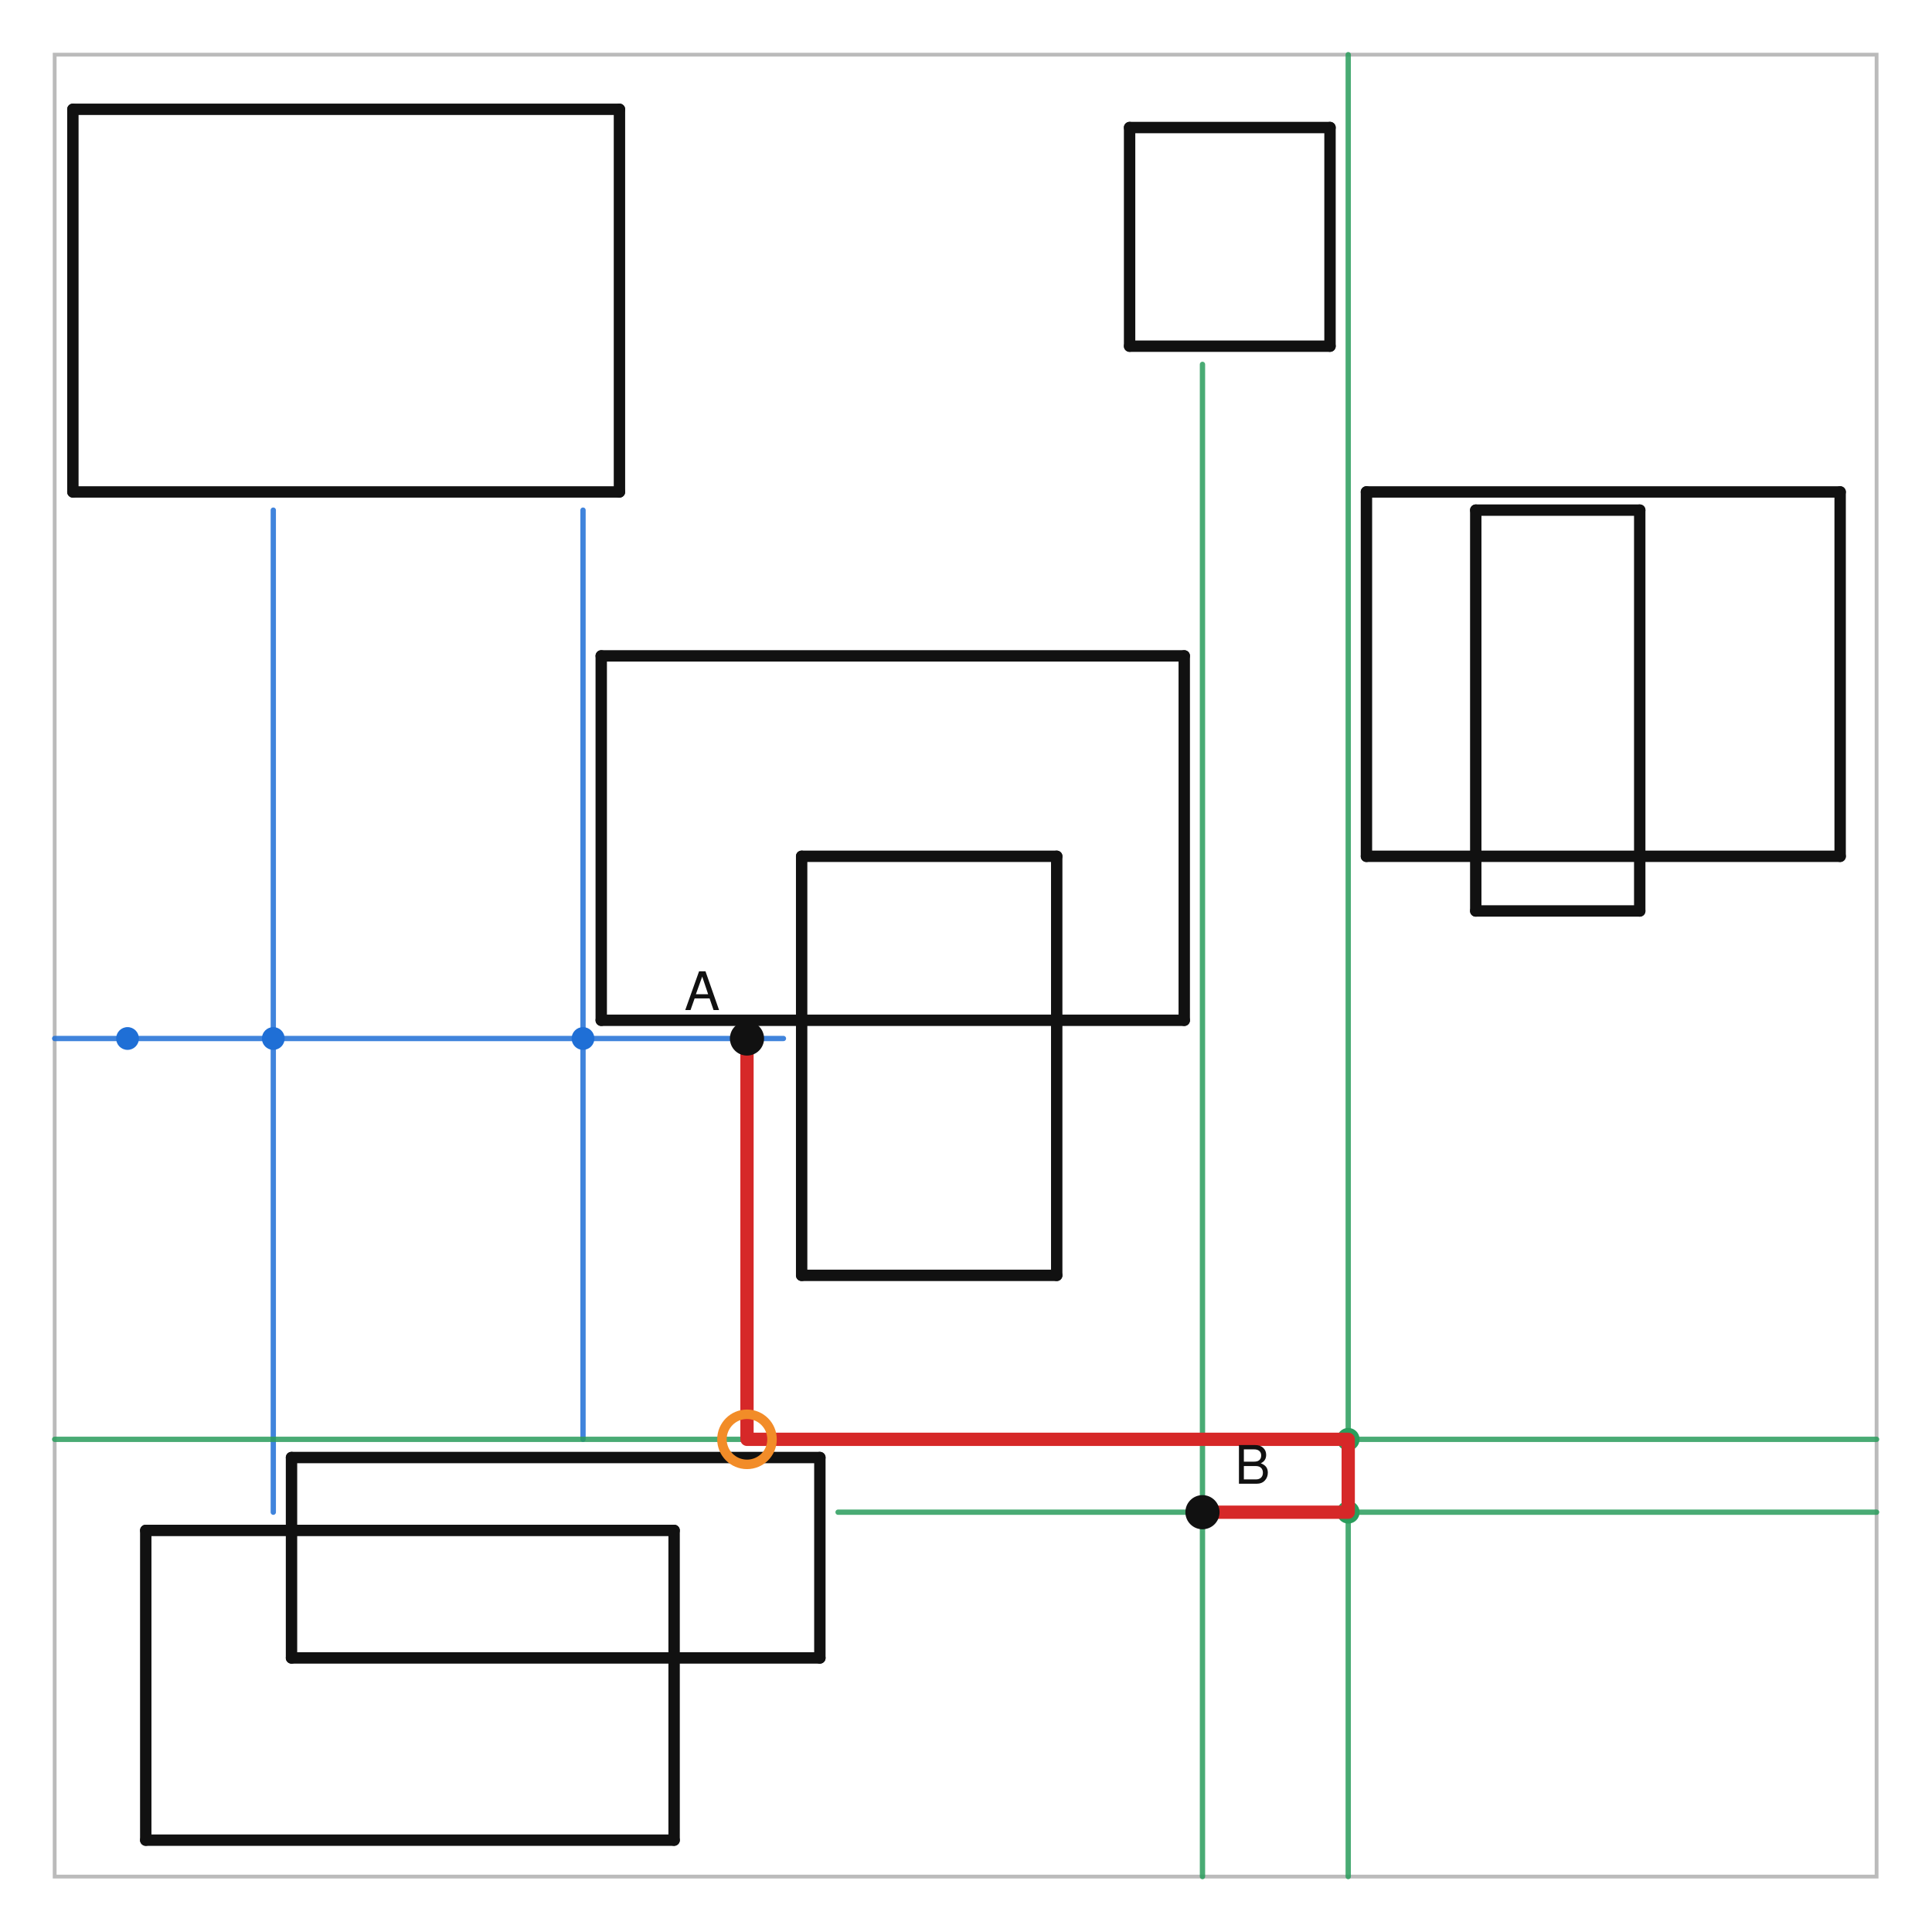
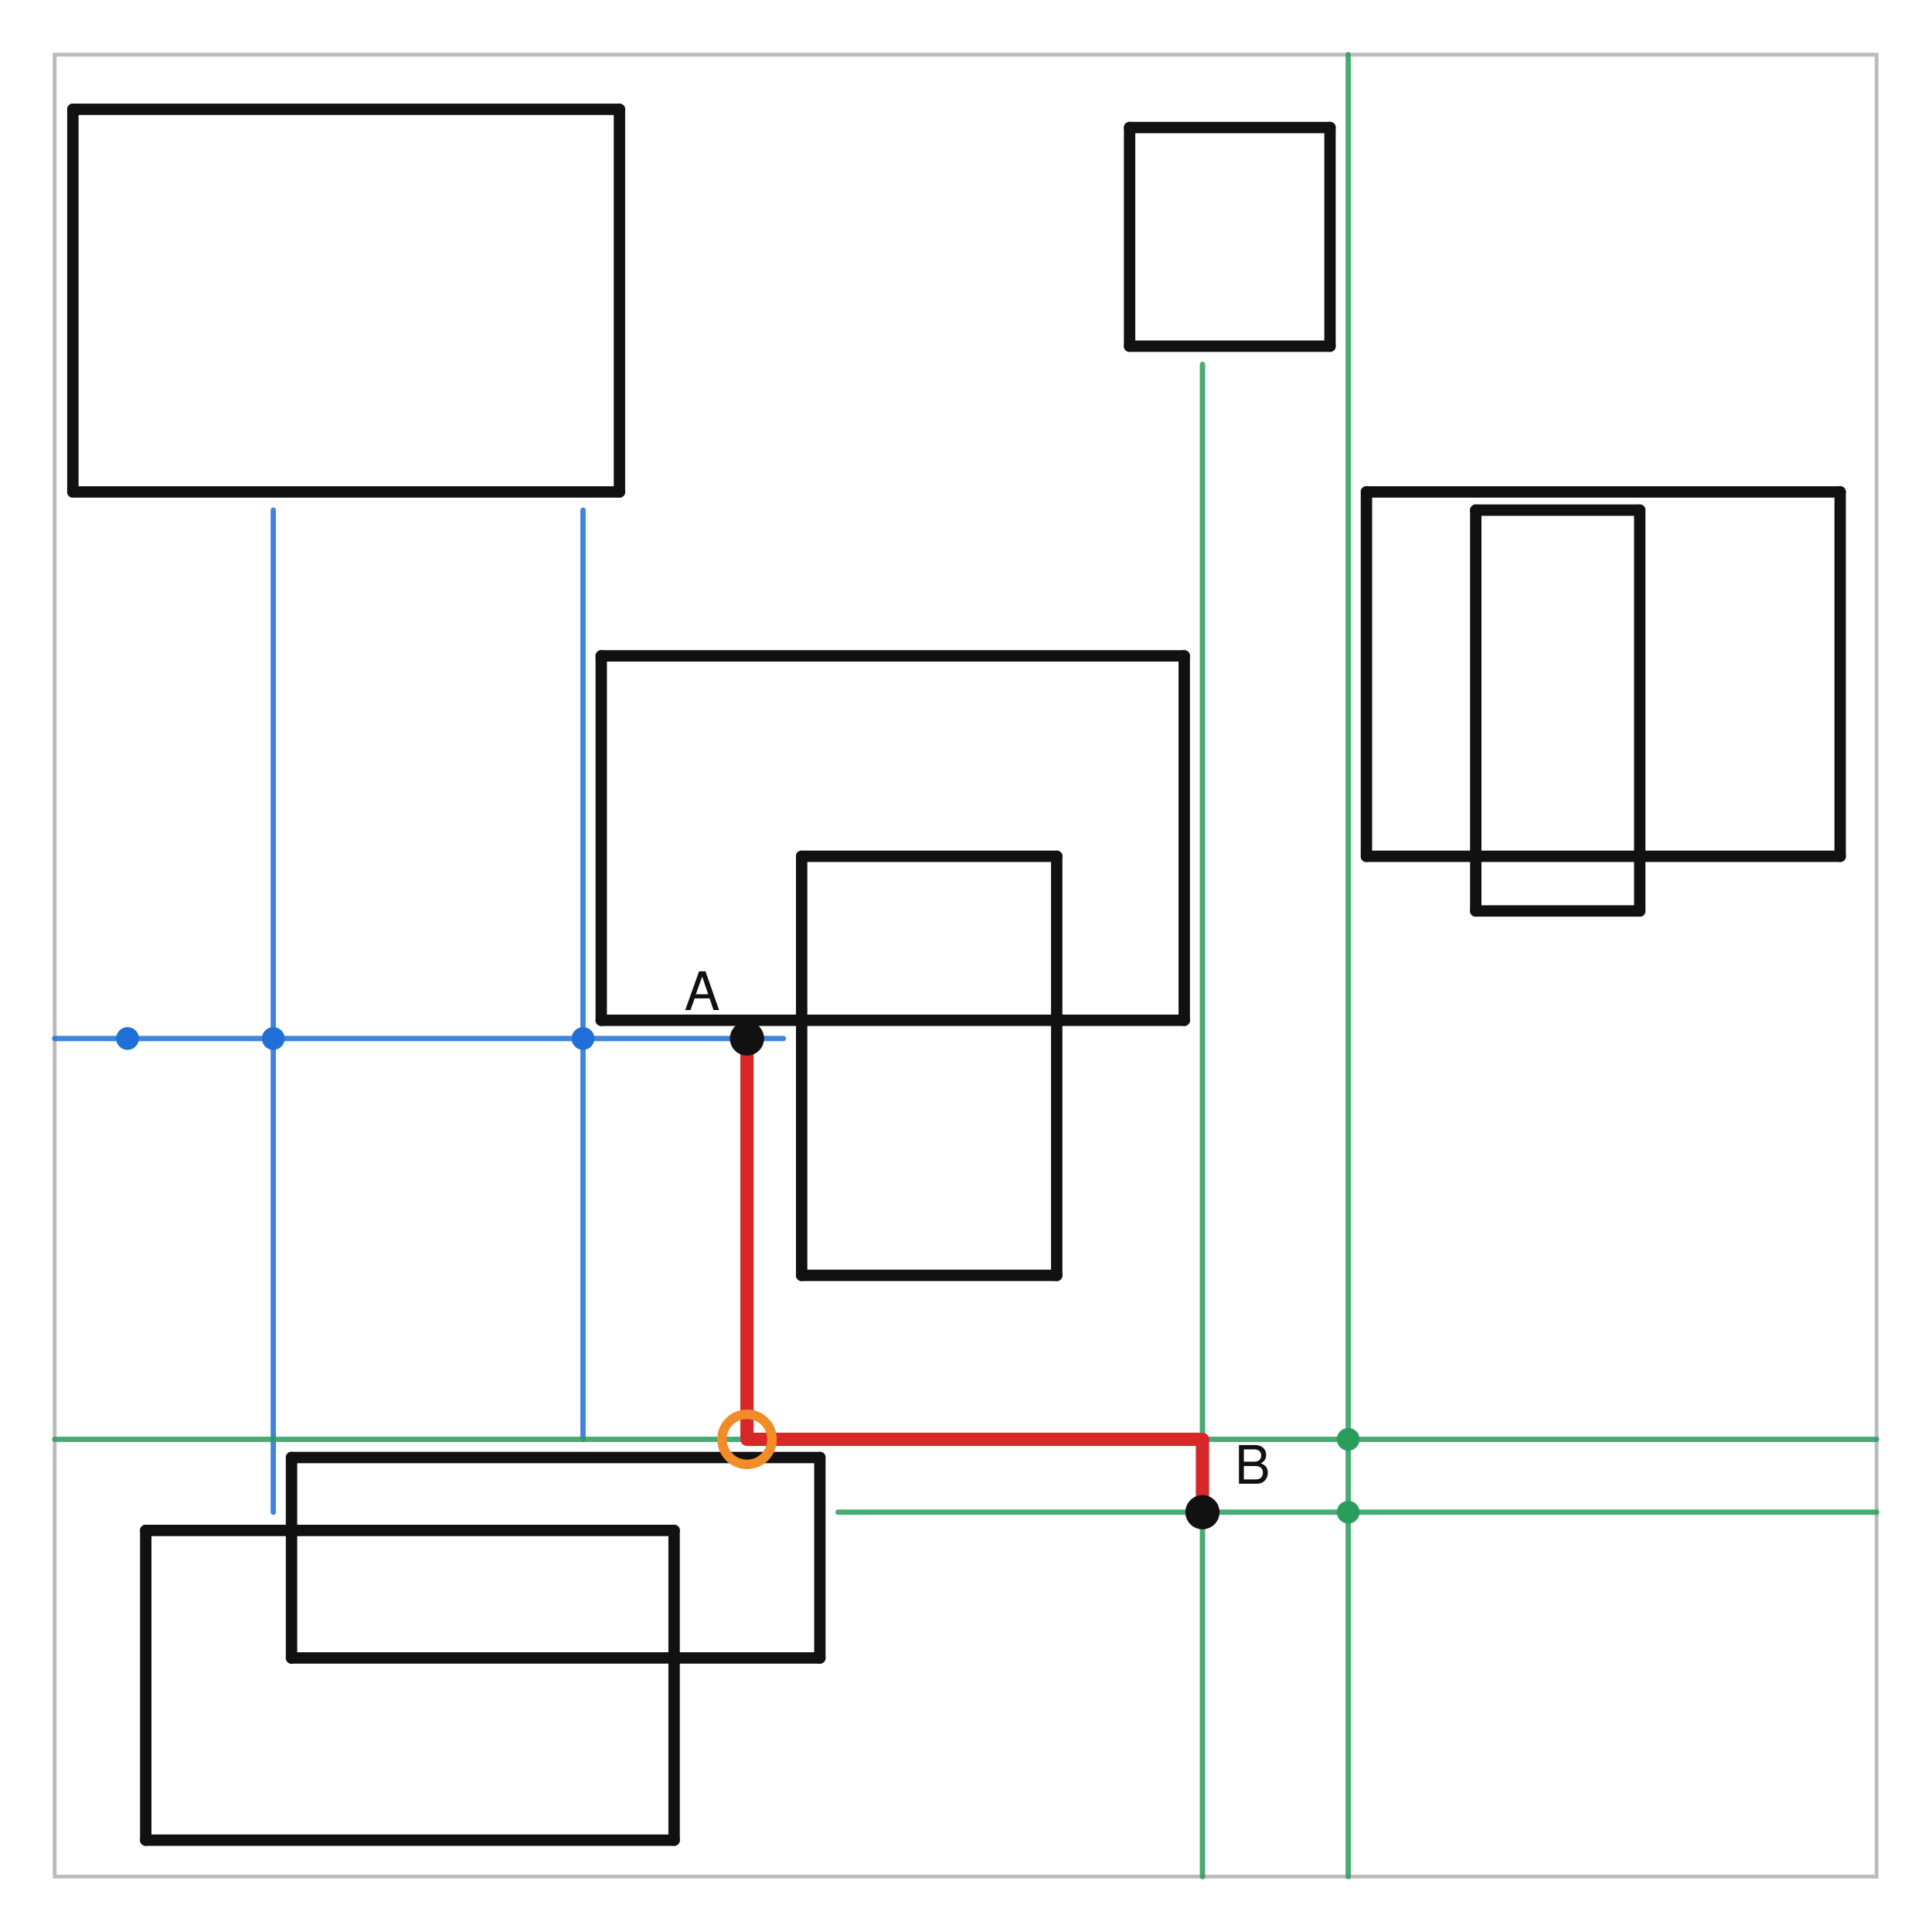
<svg xmlns="http://www.w3.org/2000/svg" width="509" height="509" viewBox="0 0 509 509">
  <rect width="100%" height="100%" fill="#ffffff" />
  <rect x="14.4" y="14.4" width="480.0" height="480.0" fill="none" stroke="#bbbbbb" stroke-width="1" />
  <line x1="38.4" y1="484.8" x2="177.6" y2="484.8" stroke="#111111" stroke-width="3" stroke-linecap="round" />
  <line x1="76.8" y1="436.8" x2="216.0" y2="436.8" stroke="#111111" stroke-width="3" stroke-linecap="round" />
  <line x1="38.4" y1="403.2" x2="177.6" y2="403.2" stroke="#111111" stroke-width="3" stroke-linecap="round" />
  <line x1="76.8" y1="384.0" x2="216.0" y2="384.0" stroke="#111111" stroke-width="3" stroke-linecap="round" />
  <line x1="211.2" y1="336.0" x2="278.4" y2="336.0" stroke="#111111" stroke-width="3" stroke-linecap="round" />
  <line x1="158.4" y1="268.8" x2="312.0" y2="268.8" stroke="#111111" stroke-width="3" stroke-linecap="round" />
  <line x1="388.8" y1="240.0" x2="432.0" y2="240.0" stroke="#111111" stroke-width="3" stroke-linecap="round" />
  <line x1="211.2" y1="225.6" x2="278.4" y2="225.6" stroke="#111111" stroke-width="3" stroke-linecap="round" />
  <line x1="360.0" y1="225.6" x2="484.8" y2="225.6" stroke="#111111" stroke-width="3" stroke-linecap="round" />
  <line x1="158.4" y1="172.8" x2="312.0" y2="172.8" stroke="#111111" stroke-width="3" stroke-linecap="round" />
  <line x1="388.8" y1="134.4" x2="432.0" y2="134.4" stroke="#111111" stroke-width="3" stroke-linecap="round" />
  <line x1="19.2" y1="129.6" x2="163.2" y2="129.6" stroke="#111111" stroke-width="3" stroke-linecap="round" />
  <line x1="360.0" y1="129.6" x2="484.8" y2="129.6" stroke="#111111" stroke-width="3" stroke-linecap="round" />
  <line x1="297.6" y1="91.2" x2="350.4" y2="91.2" stroke="#111111" stroke-width="3" stroke-linecap="round" />
  <line x1="297.6" y1="33.6" x2="350.4" y2="33.6" stroke="#111111" stroke-width="3" stroke-linecap="round" />
  <line x1="19.2" y1="28.8" x2="163.2" y2="28.8" stroke="#111111" stroke-width="3" stroke-linecap="round" />
  <line x1="19.2" y1="129.6" x2="19.2" y2="28.8" stroke="#111111" stroke-width="3" stroke-linecap="round" />
  <line x1="38.4" y1="484.8" x2="38.4" y2="403.2" stroke="#111111" stroke-width="3" stroke-linecap="round" />
  <line x1="76.8" y1="436.8" x2="76.8" y2="384.0" stroke="#111111" stroke-width="3" stroke-linecap="round" />
  <line x1="158.4" y1="268.8" x2="158.4" y2="172.8" stroke="#111111" stroke-width="3" stroke-linecap="round" />
  <line x1="163.2" y1="129.6" x2="163.2" y2="28.8" stroke="#111111" stroke-width="3" stroke-linecap="round" />
  <line x1="177.6" y1="484.8" x2="177.6" y2="403.2" stroke="#111111" stroke-width="3" stroke-linecap="round" />
  <line x1="211.2" y1="336.0" x2="211.2" y2="225.6" stroke="#111111" stroke-width="3" stroke-linecap="round" />
  <line x1="216.0" y1="436.8" x2="216.0" y2="384.0" stroke="#111111" stroke-width="3" stroke-linecap="round" />
  <line x1="278.4" y1="336.0" x2="278.4" y2="225.6" stroke="#111111" stroke-width="3" stroke-linecap="round" />
  <line x1="297.6" y1="91.2" x2="297.6" y2="33.6" stroke="#111111" stroke-width="3" stroke-linecap="round" />
  <line x1="312.0" y1="268.8" x2="312.0" y2="172.8" stroke="#111111" stroke-width="3" stroke-linecap="round" />
  <line x1="350.4" y1="91.2" x2="350.4" y2="33.6" stroke="#111111" stroke-width="3" stroke-linecap="round" />
  <line x1="360.0" y1="225.6" x2="360.0" y2="129.6" stroke="#111111" stroke-width="3" stroke-linecap="round" />
  <line x1="388.8" y1="240.0" x2="388.8" y2="134.4" stroke="#111111" stroke-width="3" stroke-linecap="round" />
  <line x1="432.0" y1="240.0" x2="432.0" y2="134.4" stroke="#111111" stroke-width="3" stroke-linecap="round" />
  <line x1="484.8" y1="225.6" x2="484.8" y2="129.6" stroke="#111111" stroke-width="3" stroke-linecap="round" />
  <line x1="14.4" y1="273.6" x2="206.4" y2="273.6" stroke="#1f6fd6" stroke-width="1.4" stroke-linecap="round" stroke-opacity="0.85" />
  <line x1="196.8" y1="379.2" x2="196.8" y2="273.6" stroke="#1f6fd6" stroke-width="1.4" stroke-linecap="round" stroke-opacity="0.85" />
  <line x1="220.8" y1="398.4" x2="494.4" y2="398.4" stroke="#2a9d5c" stroke-width="1.4" stroke-linecap="round" stroke-opacity="0.85" />
  <line x1="316.8" y1="494.4" x2="316.8" y2="96.0" stroke="#2a9d5c" stroke-width="1.4" stroke-linecap="round" stroke-opacity="0.85" />
  <line x1="153.6" y1="379.2" x2="153.6" y2="134.4" stroke="#1f6fd6" stroke-width="1.4" stroke-linecap="round" stroke-opacity="0.85" />
  <line x1="355.2" y1="494.4" x2="355.2" y2="14.4" stroke="#2a9d5c" stroke-width="1.4" stroke-linecap="round" stroke-opacity="0.85" />
  <line x1="72.0" y1="398.4" x2="72.0" y2="134.4" stroke="#1f6fd6" stroke-width="1.4" stroke-linecap="round" stroke-opacity="0.85" />
  <line x1="14.4" y1="379.2" x2="494.4" y2="379.2" stroke="#2a9d5c" stroke-width="1.4" stroke-linecap="round" stroke-opacity="0.85" />
  <circle cx="153.6" cy="273.6" r="3" fill="#1f6fd6" />
  <circle cx="355.2" cy="398.4" r="3" fill="#2a9d5c" />
  <circle cx="72.0" cy="273.6" r="3" fill="#1f6fd6" />
  <circle cx="355.2" cy="379.2" r="3" fill="#2a9d5c" />
  <circle cx="33.6" cy="273.6" r="3" fill="#1f6fd6" />
-   <polyline points="196.8,273.6 196.8,379.2 355.2,379.2 355.2,398.4 316.8,398.4" fill="none" stroke="#d62828" stroke-width="3.5" stroke-linejoin="round" stroke-linecap="round" />
+   <polyline points="196.8,273.6 196.8,379.2 316.8,379.2 316.8,398.4" fill="none" stroke="#d62828" stroke-width="3.5" stroke-linejoin="round" stroke-linecap="round" />
  <circle cx="196.8" cy="379.2" r="6.6" fill="none" stroke="#f28c28" stroke-width="2.5" />
  <circle cx="196.8" cy="273.6" r="4.5" fill="#111111" />
  <circle cx="316.8" cy="398.4" r="4.5" fill="#111111" />
  <text x="180.3" y="266.1" font-family="Helvetica, Arial, sans-serif" font-size="14" fill="#111111">A</text>
  <text x="325.3" y="390.9" font-family="Helvetica, Arial, sans-serif" font-size="14" fill="#111111">B</text>
</svg>
